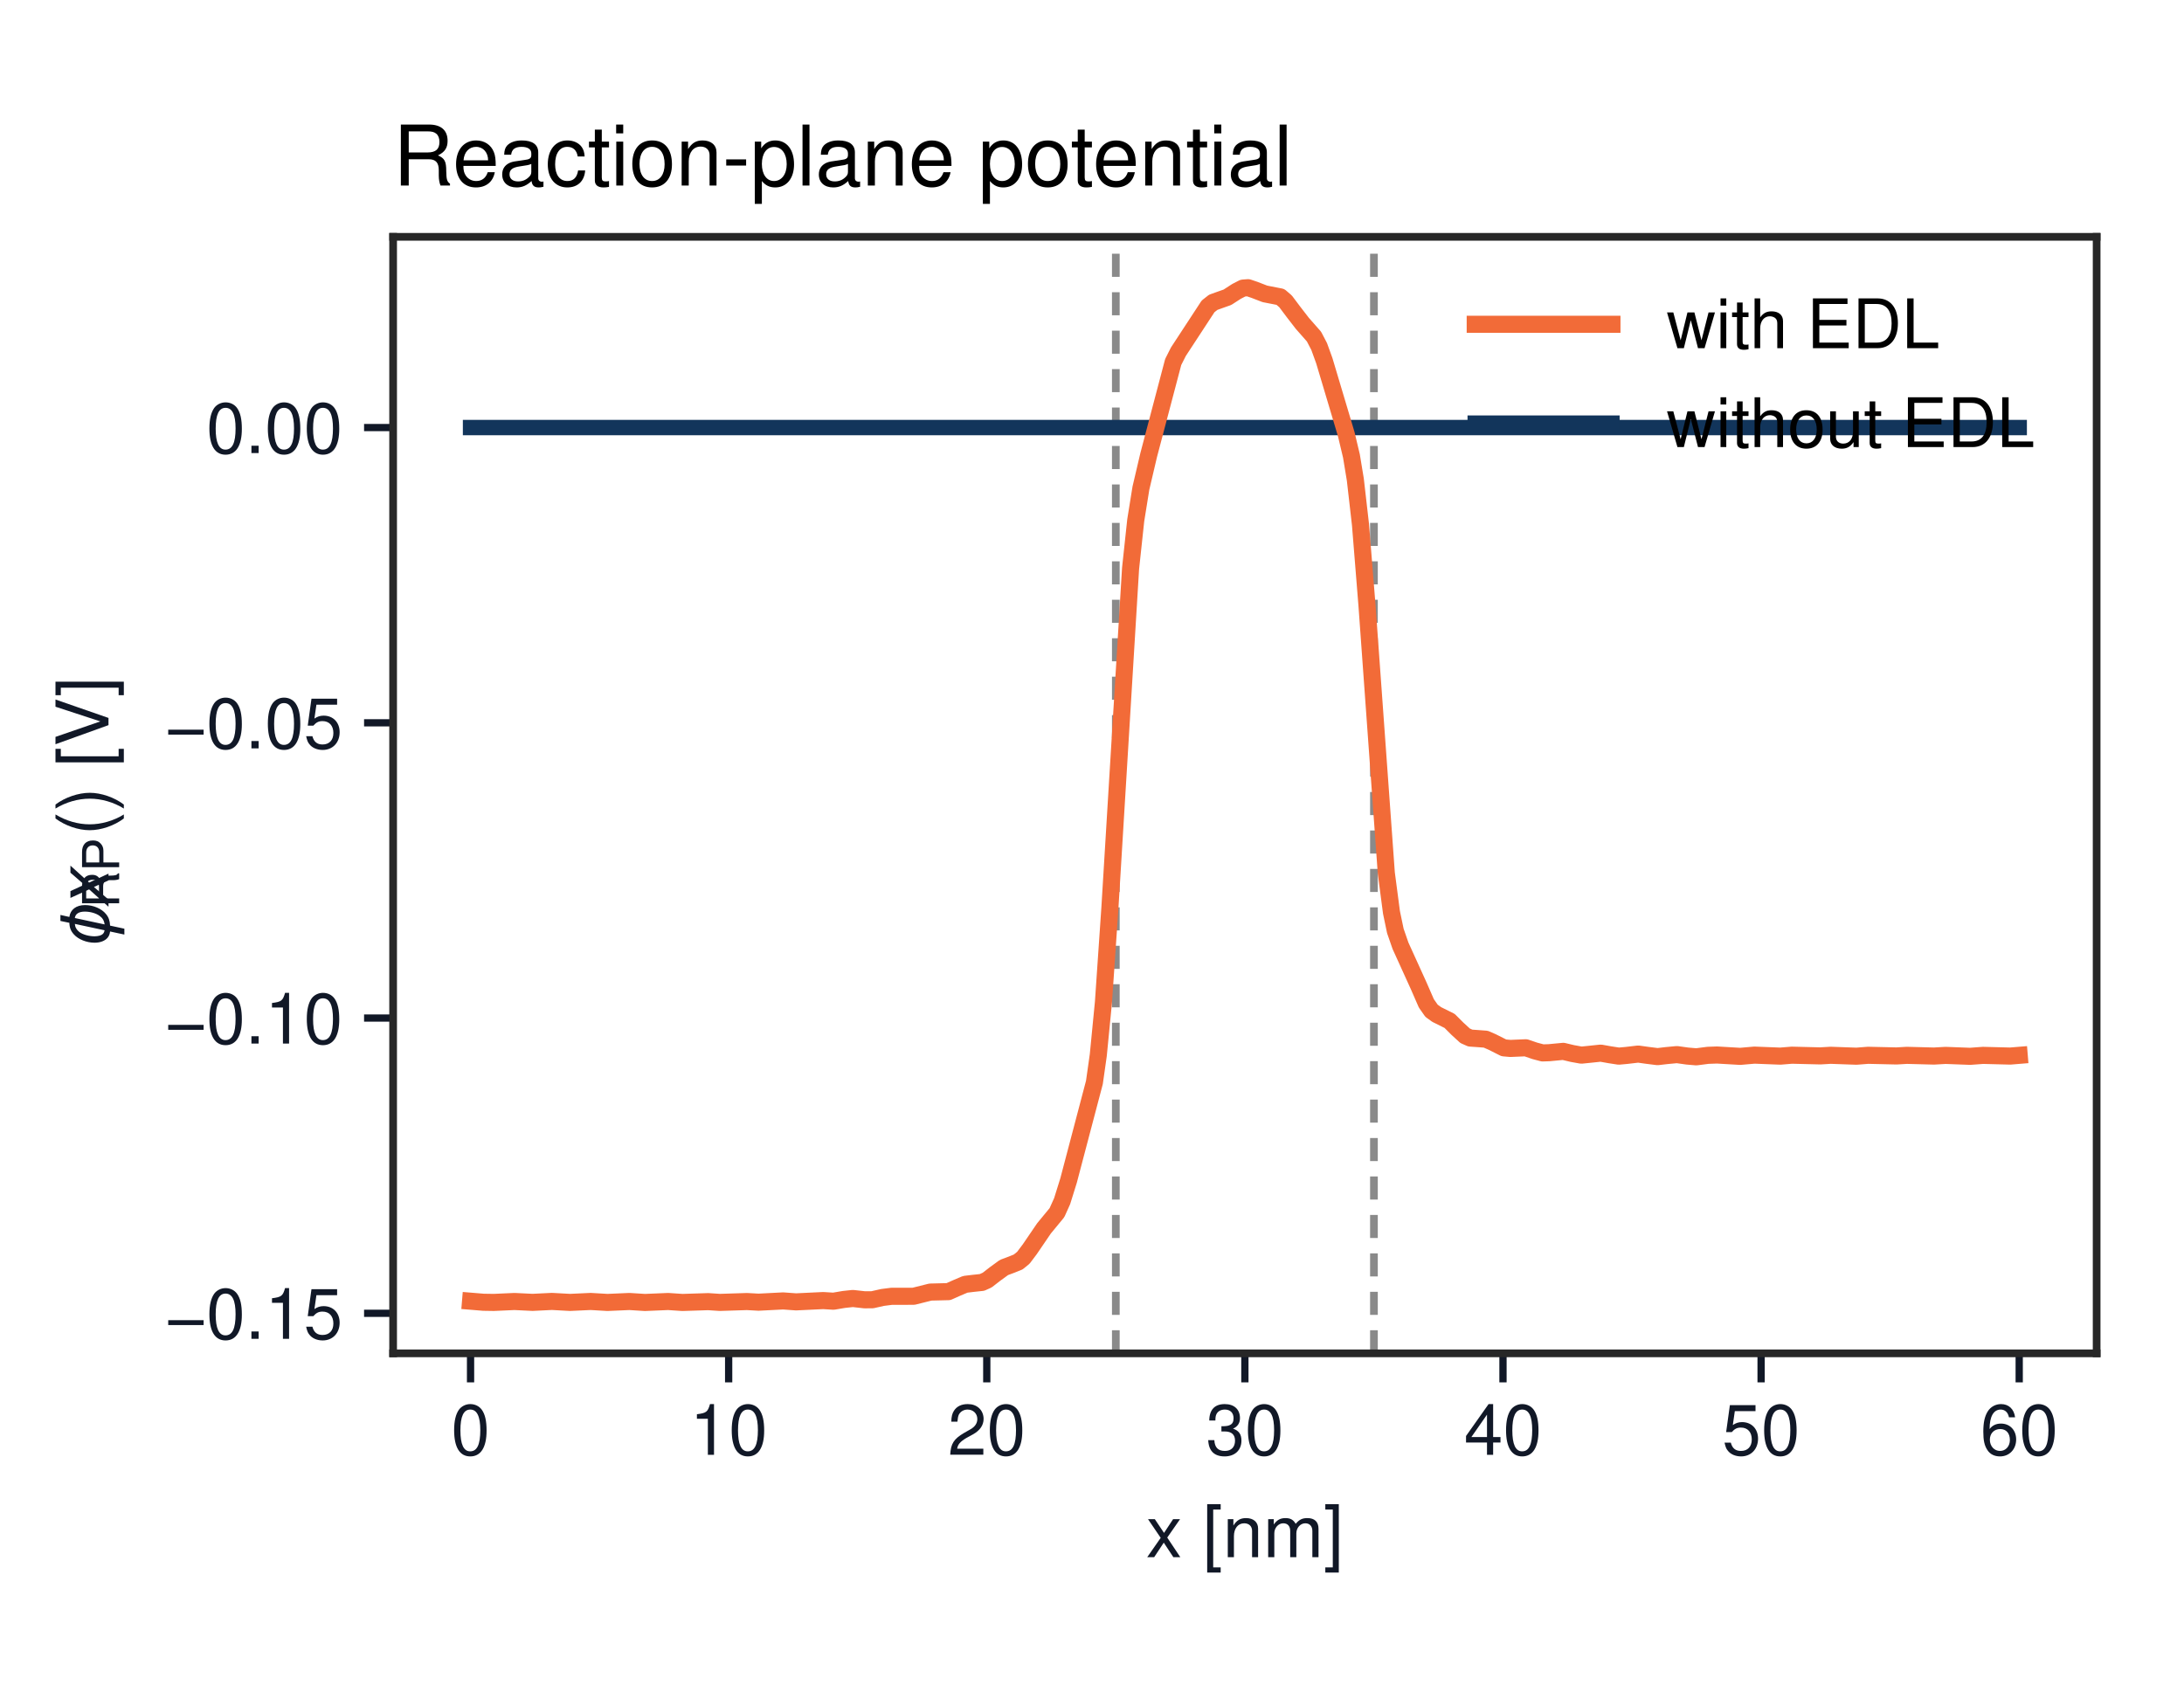
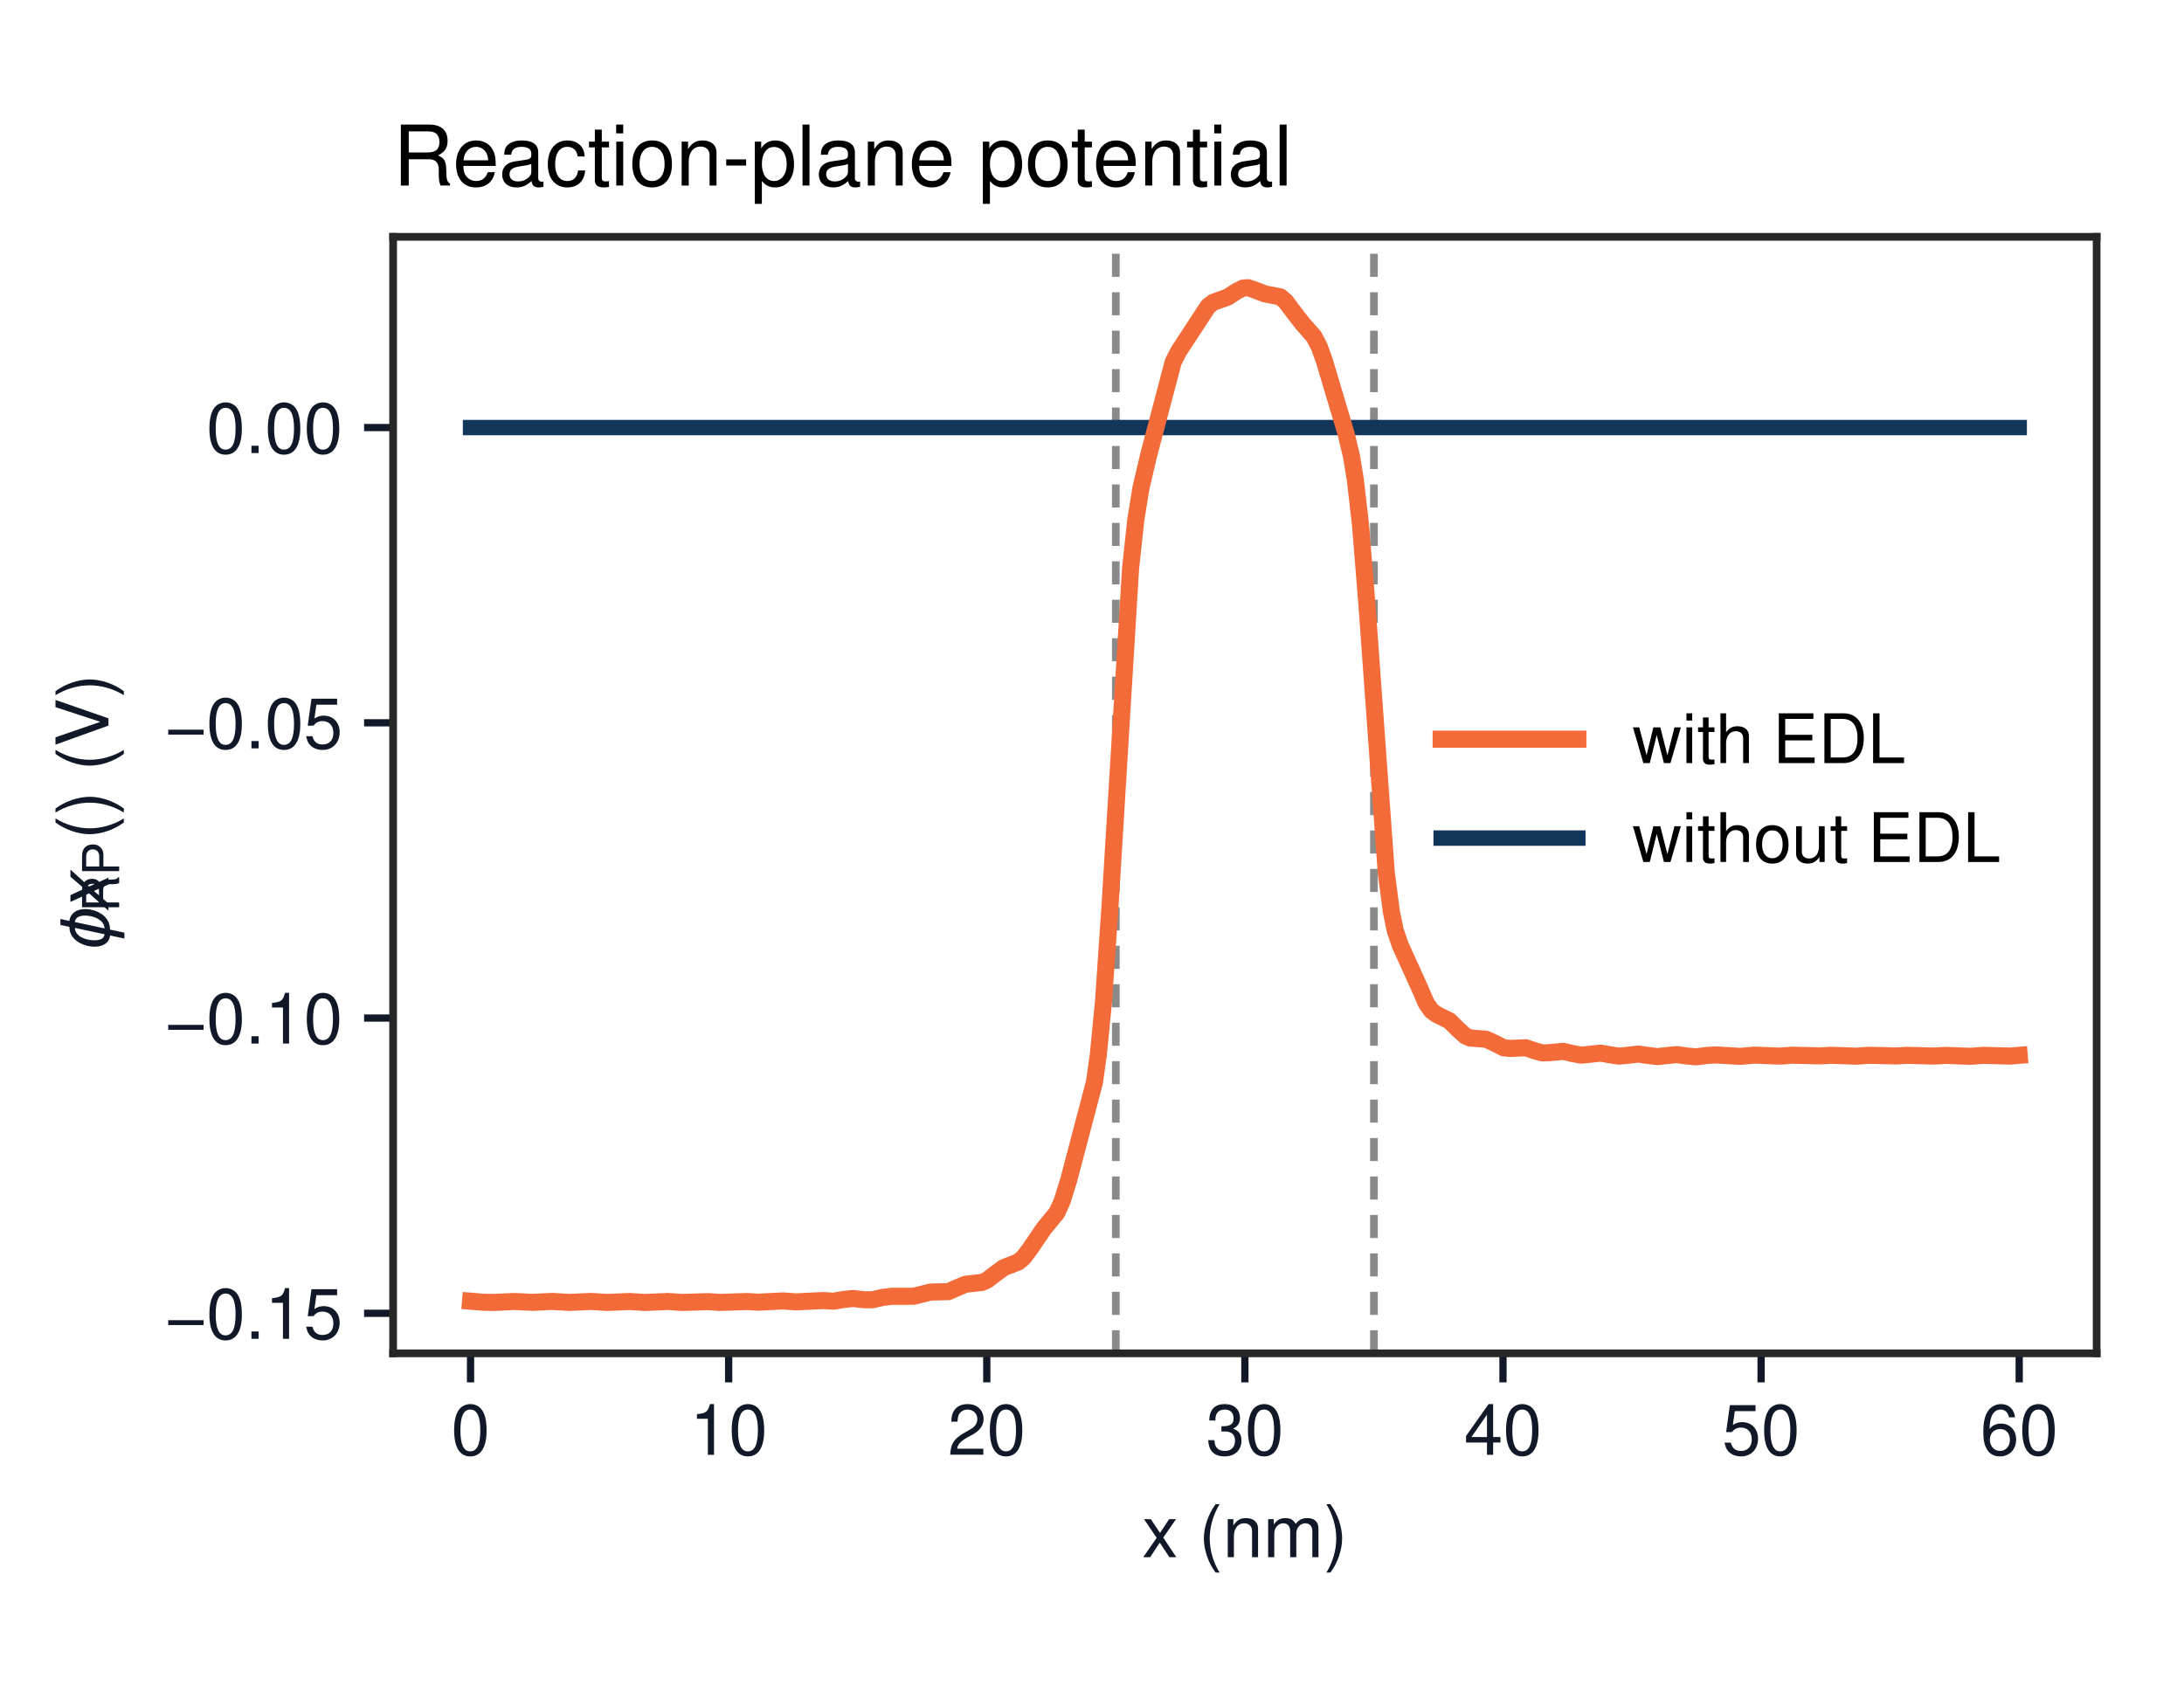
<svg xmlns="http://www.w3.org/2000/svg" xmlns:xlink="http://www.w3.org/1999/xlink" width="255.6pt" height="198pt" viewBox="0 0 255.6 198" version="1.1">
  <defs>
    <style type="text/css">*{stroke-linejoin: round; stroke-linecap: butt}</style>
  </defs>
  <g id="figure_1">
    <g id="patch_1">
      <path d="M 0 198  L 255.6 198  L 255.6 0  L 0 0  L 0 198  z " style="fill: none; opacity: 0" />
    </g>
    <g id="axes_1">
      <g id="patch_2">
        <path d="M 46.008 158.4  L 245.376 158.4  L 245.376 27.72  L 46.008 27.72  L 46.008 158.4  z " style="fill: none" />
      </g>
      <g id="matplotlib.axis_1">
        <g id="xtick_1">
          <g id="line2d_1">
            <defs>
-               <path id="m3086f7dfbf" d="M 0 0  L 0 3.4  " style="stroke: #111827; stroke-width: 0.85" />
+               <path id="mf6cdfb5dd0" d="M 0 0  L 0 3.4  " style="stroke: #111827; stroke-width: 0.85" />
            </defs>
            <g>
-               <use xlink:href="#m3086f7dfbf" x="55.07" y="158.4" style="fill: #111827; stroke: #111827; stroke-width: 0.85" />
+               <use xlink:href="#mf6cdfb5dd0" x="55.07" y="158.4" style="fill: #111827; stroke: #111827; stroke-width: 0.85" />
            </g>
          </g>
          <g id="text_1">
            <text style="fill: #111827; font: 8.2px 'Helvetica', 'Nimbus Sans', 'Arial', 'DejaVu Sans', sans-serif; text-anchor: middle" x="55.07" y="170.278" transform="rotate(-0 55.07018 170.2783)">0</text>
          </g>
        </g>
        <g id="xtick_2">
          <g id="line2d_2">
            <g>
-               <use xlink:href="#m3086f7dfbf" x="85.277" y="158.4" style="fill: #111827; stroke: #111827; stroke-width: 0.85" />
+               <use xlink:href="#mf6cdfb5dd0" x="85.277" y="158.4" style="fill: #111827; stroke: #111827; stroke-width: 0.85" />
            </g>
          </g>
          <g id="text_2">
            <text style="fill: #111827; font: 8.2px 'Helvetica', 'Nimbus Sans', 'Arial', 'DejaVu Sans', sans-serif; text-anchor: middle" x="85.277" y="170.278" transform="rotate(-0 85.27746 170.2783)">10</text>
          </g>
        </g>
        <g id="xtick_3">
          <g id="line2d_3">
            <g>
-               <use xlink:href="#m3086f7dfbf" x="115.485" y="158.4" style="fill: #111827; stroke: #111827; stroke-width: 0.85" />
+               <use xlink:href="#mf6cdfb5dd0" x="115.485" y="158.4" style="fill: #111827; stroke: #111827; stroke-width: 0.85" />
            </g>
          </g>
          <g id="text_3">
            <text style="fill: #111827; font: 8.2px 'Helvetica', 'Nimbus Sans', 'Arial', 'DejaVu Sans', sans-serif; text-anchor: middle" x="115.485" y="170.278" transform="rotate(-0 115.4847 170.2783)">20</text>
          </g>
        </g>
        <g id="xtick_4">
          <g id="line2d_4">
            <g>
-               <use xlink:href="#m3086f7dfbf" x="145.692" y="158.4" style="fill: #111827; stroke: #111827; stroke-width: 0.85" />
+               <use xlink:href="#mf6cdfb5dd0" x="145.692" y="158.4" style="fill: #111827; stroke: #111827; stroke-width: 0.85" />
            </g>
          </g>
          <g id="text_4">
            <text style="fill: #111827; font: 8.2px 'Helvetica', 'Nimbus Sans', 'Arial', 'DejaVu Sans', sans-serif; text-anchor: middle" x="145.692" y="170.278" transform="rotate(-0 145.692 170.2783)">30</text>
          </g>
        </g>
        <g id="xtick_5">
          <g id="line2d_5">
            <g>
-               <use xlink:href="#m3086f7dfbf" x="175.899" y="158.4" style="fill: #111827; stroke: #111827; stroke-width: 0.85" />
+               <use xlink:href="#mf6cdfb5dd0" x="175.899" y="158.4" style="fill: #111827; stroke: #111827; stroke-width: 0.85" />
            </g>
          </g>
          <g id="text_5">
            <text style="fill: #111827; font: 8.2px 'Helvetica', 'Nimbus Sans', 'Arial', 'DejaVu Sans', sans-serif; text-anchor: middle" x="175.899" y="170.278" transform="rotate(-0 175.8993 170.2783)">40</text>
          </g>
        </g>
        <g id="xtick_6">
          <g id="line2d_6">
            <g>
-               <use xlink:href="#m3086f7dfbf" x="206.107" y="158.4" style="fill: #111827; stroke: #111827; stroke-width: 0.85" />
+               <use xlink:href="#mf6cdfb5dd0" x="206.107" y="158.4" style="fill: #111827; stroke: #111827; stroke-width: 0.85" />
            </g>
          </g>
          <g id="text_6">
            <text style="fill: #111827; font: 8.2px 'Helvetica', 'Nimbus Sans', 'Arial', 'DejaVu Sans', sans-serif; text-anchor: middle" x="206.107" y="170.278" transform="rotate(-0 206.1065 170.2783)">50</text>
          </g>
        </g>
        <g id="xtick_7">
          <g id="line2d_7">
            <g>
-               <use xlink:href="#m3086f7dfbf" x="236.314" y="158.4" style="fill: #111827; stroke: #111827; stroke-width: 0.85" />
+               <use xlink:href="#mf6cdfb5dd0" x="236.314" y="158.4" style="fill: #111827; stroke: #111827; stroke-width: 0.85" />
            </g>
          </g>
          <g id="text_7">
            <text style="fill: #111827; font: 8.2px 'Helvetica', 'Nimbus Sans', 'Arial', 'DejaVu Sans', sans-serif; text-anchor: middle" x="236.314" y="170.278" transform="rotate(-0 236.3138 170.2783)">60</text>
          </g>
        </g>
        <g id="text_8">
-           <text style="fill: #111827; font: 8.5px 'Helvetica', 'Nimbus Sans', 'Arial', 'DejaVu Sans', sans-serif; text-anchor: middle" x="145.692" y="182.263" transform="rotate(-0 145.692 182.2627)">x [nm]</text>
+           <text style="fill: #111827; font: 8.5px 'Helvetica', 'Nimbus Sans', 'Arial', 'DejaVu Sans', sans-serif; text-anchor: middle" x="145.692" y="182.263" transform="rotate(-0 145.692 182.2627)">x (nm)</text>
        </g>
      </g>
      <g id="matplotlib.axis_2">
        <g id="ytick_1">
          <g id="line2d_8">
            <defs>
-               <path id="m35939fdc66" d="M 0 0  L -3.4 0  " style="stroke: #111827; stroke-width: 0.85" />
+               <path id="mfbda7e21b6" d="M 0 0  L -3.4 0  " style="stroke: #111827; stroke-width: 0.85" />
            </defs>
            <g>
-               <use xlink:href="#m35939fdc66" x="46.008" y="153.715" style="fill: #111827; stroke: #111827; stroke-width: 0.85" />
+               <use xlink:href="#mfbda7e21b6" x="46.008" y="153.715" style="fill: #111827; stroke: #111827; stroke-width: 0.85" />
            </g>
          </g>
          <g id="text_9">
            <text style="fill: #111827; font: 8.2px 'Helvetica', 'Nimbus Sans', 'Arial', 'DejaVu Sans', sans-serif; text-anchor: end" x="40.108" y="156.704" transform="rotate(-0 40.108 156.7041)">−0.15</text>
          </g>
        </g>
        <g id="ytick_2">
          <g id="line2d_9">
            <g>
-               <use xlink:href="#m35939fdc66" x="46.008" y="119.158" style="fill: #111827; stroke: #111827; stroke-width: 0.85" />
+               <use xlink:href="#mfbda7e21b6" x="46.008" y="119.158" style="fill: #111827; stroke: #111827; stroke-width: 0.85" />
            </g>
          </g>
          <g id="text_10">
            <text style="fill: #111827; font: 8.2px 'Helvetica', 'Nimbus Sans', 'Arial', 'DejaVu Sans', sans-serif; text-anchor: end" x="40.108" y="122.147" transform="rotate(-0 40.108 122.1469)">−0.10</text>
          </g>
        </g>
        <g id="ytick_3">
          <g id="line2d_10">
            <g>
-               <use xlink:href="#m35939fdc66" x="46.008" y="84.6" style="fill: #111827; stroke: #111827; stroke-width: 0.85" />
+               <use xlink:href="#mfbda7e21b6" x="46.008" y="84.6" style="fill: #111827; stroke: #111827; stroke-width: 0.85" />
            </g>
          </g>
          <g id="text_11">
            <text style="fill: #111827; font: 8.2px 'Helvetica', 'Nimbus Sans', 'Arial', 'DejaVu Sans', sans-serif; text-anchor: end" x="40.108" y="87.59" transform="rotate(-0 40.108 87.58965)">−0.05</text>
          </g>
        </g>
        <g id="ytick_4">
          <g id="line2d_11">
            <g>
-               <use xlink:href="#m35939fdc66" x="46.008" y="50.043" style="fill: #111827; stroke: #111827; stroke-width: 0.85" />
+               <use xlink:href="#mfbda7e21b6" x="46.008" y="50.043" style="fill: #111827; stroke: #111827; stroke-width: 0.85" />
            </g>
          </g>
          <g id="text_12">
            <text style="fill: #111827; font: 8.2px 'Helvetica', 'Nimbus Sans', 'Arial', 'DejaVu Sans', sans-serif; text-anchor: end" x="40.108" y="53.032" transform="rotate(-0 40.108 53.03242)">0.00</text>
          </g>
        </g>
        <g id="text_13">
-           <g style="fill: #111827" transform="translate(13.49328 110.995) rotate(-90)">
+           <g style="fill: #111827" transform="translate(13.49328 111.4625) rotate(-90)">
            <text>
              <tspan style="font: italic 8.5px 'Nimbus Sans'" x="0 16.03" y="-0.797">ϕx</tspan>
              <tspan style="font: 5.95px 'Nimbus Sans'" x="4.726 9.022" y="0.456">RP</tspan>
-               <tspan style="font: 8.5px 'Nimbus Sans'" x="13.199 20.28 23.11 25.473 27.836 33.506" y="-0.797">() [V]</tspan>
+               <tspan style="font: 8.5px 'Nimbus Sans'" x="13.199 20.28 23.11 25.473 28.304 33.973" y="-0.797">() (V)</tspan>
            </text>
          </g>
        </g>
      </g>
      <g id="line2d_12">
-         <path d="M 130.588 158.4  L 130.588 27.72  " clip-path="url(#p6b78890b39)" style="fill: none; stroke-dasharray: 2.7,1.8; stroke-dashoffset: 0; stroke: #767676; stroke-opacity: 0.85; stroke-width: 0.9" />
+         <path d="M 130.588 158.4  L 130.588 27.72  " clip-path="url(#p2a6f8c5c29)" style="fill: none; stroke-dasharray: 2.7,1.8; stroke-dashoffset: 0; stroke: #767676; stroke-opacity: 0.85; stroke-width: 0.9" />
      </g>
      <g id="line2d_13">
-         <path d="M 160.796 158.4  L 160.796 27.72  " clip-path="url(#p6b78890b39)" style="fill: none; stroke-dasharray: 2.7,1.8; stroke-dashoffset: 0; stroke: #767676; stroke-opacity: 0.85; stroke-width: 0.9" />
+         <path d="M 160.796 158.4  L 160.796 27.72  " clip-path="url(#p2a6f8c5c29)" style="fill: none; stroke-dasharray: 2.7,1.8; stroke-dashoffset: 0; stroke: #767676; stroke-opacity: 0.85; stroke-width: 0.9" />
      </g>
      <g id="line2d_14">
-         <path d="M 55.07 50.043  L 236.314 50.043  L 236.314 50.043  " clip-path="url(#p6b78890b39)" style="fill: none; stroke: #12355b; stroke-width: 1.8; stroke-linecap: square" />
+         <path d="M 55.07 50.043  L 236.314 50.043  L 236.314 50.043  " clip-path="url(#p2a6f8c5c29)" style="fill: none; stroke: #12355b; stroke-width: 1.8; stroke-linecap: square" />
      </g>
      <g id="patch_3">
        <path d="M 46.008 158.4  L 46.008 27.72  " style="fill: none; stroke: #272727; stroke-width: 0.9; stroke-linejoin: miter; stroke-linecap: square" />
      </g>
      <g id="patch_4">
        <path d="M 245.376 158.4  L 245.376 27.72  " style="fill: none; stroke: #272727; stroke-width: 0.9; stroke-linejoin: miter; stroke-linecap: square" />
      </g>
      <g id="patch_5">
        <path d="M 46.008 158.4  L 245.376 158.4  " style="fill: none; stroke: #272727; stroke-width: 0.9; stroke-linejoin: miter; stroke-linecap: square" />
      </g>
      <g id="patch_6">
        <path d="M 46.008 27.72  L 245.376 27.72  " style="fill: none; stroke: #272727; stroke-width: 0.9; stroke-linejoin: miter; stroke-linecap: square" />
      </g>
      <g id="line2d_15">
-         <path d="M 55.07 152.297  L 56.582 152.422  L 57.791 152.441  L 60.21 152.332  L 62.326 152.435  L 64.593 152.324  L 66.71 152.44  L 69.128 152.328  L 71.093 152.444  L 73.663 152.332  L 75.477 152.447  L 78.198 152.333  L 79.861 152.446  L 82.884 152.349  L 84.245 152.439  L 87.419 152.338  L 88.779 152.413  L 91.651 152.266  L 93.163 152.376  L 96.337 152.224  L 97.547 152.299  L 98.756 152.093  L 99.814 151.98  L 101.175 152.132  L 102.082 152.131  L 103.291 151.859  L 104.349 151.724  L 106.919 151.722  L 108.884 151.23  L 111 151.178  L 111.907 150.773  L 112.965 150.322  L 113.872 150.213  L 114.93 150.1  L 115.535 149.825  L 116.442 149.121  L 117.5 148.351  L 118.407 148.012  L 119.163 147.706  L 119.768 147.214  L 120.523 146.21  L 122.186 143.769  L 123.698 141.935  L 124.303 140.593  L 125.058 138.173  L 128.082 126.692  L 128.535 123.502  L 129.14 117.303  L 129.896 106.251  L 132.314 66.535  L 132.919 60.893  L 133.523 57.139  L 134.43 53.274  L 137.302 42.371  L 137.907 41.172  L 141.384 35.859  L 141.989 35.384  L 142.744 35.113  L 143.651 34.792  L 144.709 34.108  L 145.465 33.719  L 146.07 33.674  L 146.826 33.93  L 148.035 34.397  L 149.849 34.751  L 150.454 35.273  L 151.361 36.481  L 152.419 37.85  L 153.779 39.394  L 154.384 40.553  L 154.988 42.219  L 157.558 50.827  L 158.163 53.374  L 158.616 56.12  L 159.221 61.402  L 159.977 70.784  L 162.244 102.189  L 162.849 106.794  L 163.302 108.963  L 163.907 110.704  L 166.023 115.36  L 166.93 117.438  L 167.535 118.302  L 168.14 118.741  L 169.651 119.491  L 170.558 120.398  L 171.465 121.23  L 172.07 121.5  L 172.826 121.552  L 173.884 121.63  L 174.64 121.96  L 176 122.645  L 176.756 122.713  L 178.57 122.636  L 179.628 122.997  L 180.535 123.237  L 181.291 123.213  L 182.954 123.055  L 184.012 123.307  L 185.07 123.498  L 185.977 123.407  L 187.337 123.263  L 188.395 123.452  L 189.453 123.615  L 190.36 123.532  L 191.721 123.372  L 192.779 123.52  L 193.988 123.672  L 195.047 123.549  L 196.256 123.435  L 197.465 123.604  L 198.523 123.695  L 199.884 123.52  L 200.942 123.482  L 203.663 123.641  L 205.326 123.496  L 208.349 123.614  L 209.709 123.504  L 213.035 123.586  L 214.244 123.515  L 217.267 123.622  L 218.628 123.516  L 221.953 123.593  L 223.163 123.522  L 226.337 123.605  L 227.698 123.528  L 230.57 123.636  L 232.081 123.525  L 235.256 123.607  L 236.314 123.52  L 236.314 123.52  " clip-path="url(#p6b78890b39)" style="fill: none; stroke: #f26b38; stroke-width: 2; stroke-linecap: square" />
+         <path d="M 55.07 152.297  L 56.582 152.422  L 57.791 152.441  L 60.21 152.332  L 62.326 152.435  L 64.593 152.324  L 66.71 152.44  L 69.128 152.328  L 71.093 152.444  L 73.663 152.332  L 75.477 152.447  L 78.198 152.333  L 79.861 152.446  L 82.884 152.349  L 84.245 152.439  L 87.419 152.338  L 88.779 152.413  L 91.651 152.266  L 93.163 152.376  L 96.337 152.224  L 97.547 152.299  L 98.756 152.093  L 99.814 151.98  L 101.175 152.132  L 102.082 152.131  L 103.291 151.859  L 104.349 151.724  L 106.919 151.722  L 108.884 151.23  L 111 151.178  L 111.907 150.773  L 112.965 150.322  L 113.872 150.213  L 114.93 150.1  L 115.535 149.825  L 116.442 149.121  L 117.5 148.351  L 118.407 148.012  L 119.163 147.706  L 119.768 147.214  L 120.523 146.21  L 122.186 143.769  L 123.698 141.935  L 124.303 140.593  L 125.058 138.173  L 128.082 126.692  L 128.535 123.502  L 129.14 117.303  L 129.896 106.251  L 132.314 66.535  L 132.919 60.893  L 133.523 57.139  L 134.43 53.274  L 137.302 42.371  L 137.907 41.172  L 141.384 35.859  L 141.989 35.384  L 142.744 35.113  L 143.651 34.792  L 144.709 34.108  L 145.465 33.719  L 146.07 33.674  L 146.826 33.93  L 148.035 34.397  L 149.849 34.751  L 150.454 35.273  L 151.361 36.481  L 152.419 37.85  L 153.779 39.394  L 154.384 40.553  L 154.988 42.219  L 157.558 50.827  L 158.163 53.374  L 158.616 56.12  L 159.221 61.402  L 159.977 70.784  L 162.244 102.189  L 162.849 106.794  L 163.302 108.963  L 163.907 110.704  L 166.023 115.36  L 166.93 117.438  L 167.535 118.302  L 168.14 118.741  L 169.651 119.491  L 170.558 120.398  L 171.465 121.23  L 172.07 121.5  L 172.826 121.552  L 173.884 121.63  L 174.64 121.96  L 176 122.645  L 176.756 122.713  L 178.57 122.636  L 179.628 122.997  L 180.535 123.237  L 181.291 123.213  L 182.954 123.055  L 184.012 123.307  L 185.07 123.498  L 185.977 123.407  L 187.337 123.263  L 188.395 123.452  L 189.453 123.615  L 190.36 123.532  L 191.721 123.372  L 192.779 123.52  L 193.988 123.672  L 195.047 123.549  L 196.256 123.435  L 197.465 123.604  L 198.523 123.695  L 199.884 123.52  L 200.942 123.482  L 203.663 123.641  L 205.326 123.496  L 208.349 123.614  L 209.709 123.504  L 213.035 123.586  L 214.244 123.515  L 217.267 123.622  L 218.628 123.516  L 221.953 123.593  L 223.163 123.522  L 226.337 123.605  L 227.698 123.528  L 230.57 123.636  L 232.081 123.525  L 235.256 123.607  L 236.314 123.52  L 236.314 123.52  " clip-path="url(#p2a6f8c5c29)" style="fill: none; stroke: #f26b38; stroke-width: 2; stroke-linecap: square" />
      </g>
      <g id="text_14">
        <text style="font: 9.8px 'Helvetica', 'Nimbus Sans', 'Arial', 'DejaVu Sans', sans-serif; text-anchor: start" x="46.008" y="21.72" transform="rotate(-0 46.008 21.72)">Reaction-plane potential</text>
      </g>
      <g id="legend_1">
        <g id="line2d_16">
-           <path d="M 172.65 37.953  L 180.65 37.953  L 188.65 37.953  " style="fill: none; stroke: #f26b38; stroke-width: 2; stroke-linecap: square" />
+           <path d="M 168.662 86.516  L 176.662 86.516  L 184.662 86.516  " style="fill: none; stroke: #f26b38; stroke-width: 2; stroke-linecap: square" />
        </g>
        <g id="text_15">
-           <text style="font: 8px 'Helvetica', 'Nimbus Sans', 'Arial', 'DejaVu Sans', sans-serif; text-anchor: start" x="195.05" y="40.752" transform="rotate(-0 195.0497 40.7525)">with EDL</text>
+           <text style="font: 8px 'Helvetica', 'Nimbus Sans', 'Arial', 'DejaVu Sans', sans-serif; text-anchor: start" x="191.062" y="89.316" transform="rotate(-0 191.0624 89.31625)">with EDL</text>
        </g>
        <g id="line2d_17">
-           <path d="M 172.65 49.529  L 180.65 49.529  L 188.65 49.529  " style="fill: none; stroke: #12355b; stroke-width: 1.8; stroke-linecap: square" />
+           <path d="M 168.662 98.093  L 176.662 98.093  L 184.662 98.093  " style="fill: none; stroke: #12355b; stroke-width: 1.8; stroke-linecap: square" />
        </g>
        <g id="text_16">
-           <text style="font: 8px 'Helvetica', 'Nimbus Sans', 'Arial', 'DejaVu Sans', sans-serif; text-anchor: start" x="195.05" y="52.329" transform="rotate(-0 195.0497 52.32875)">without EDL</text>
+           <text style="font: 8px 'Helvetica', 'Nimbus Sans', 'Arial', 'DejaVu Sans', sans-serif; text-anchor: start" x="191.062" y="100.892" transform="rotate(-0 191.0624 100.8925)">without EDL</text>
        </g>
      </g>
    </g>
  </g>
  <defs>
-     <clipPath id="p6b78890b39">
+     <clipPath id="p2a6f8c5c29">
      <rect x="46.008" y="27.72" width="199.368" height="130.68" />
    </clipPath>
  </defs>
</svg>
